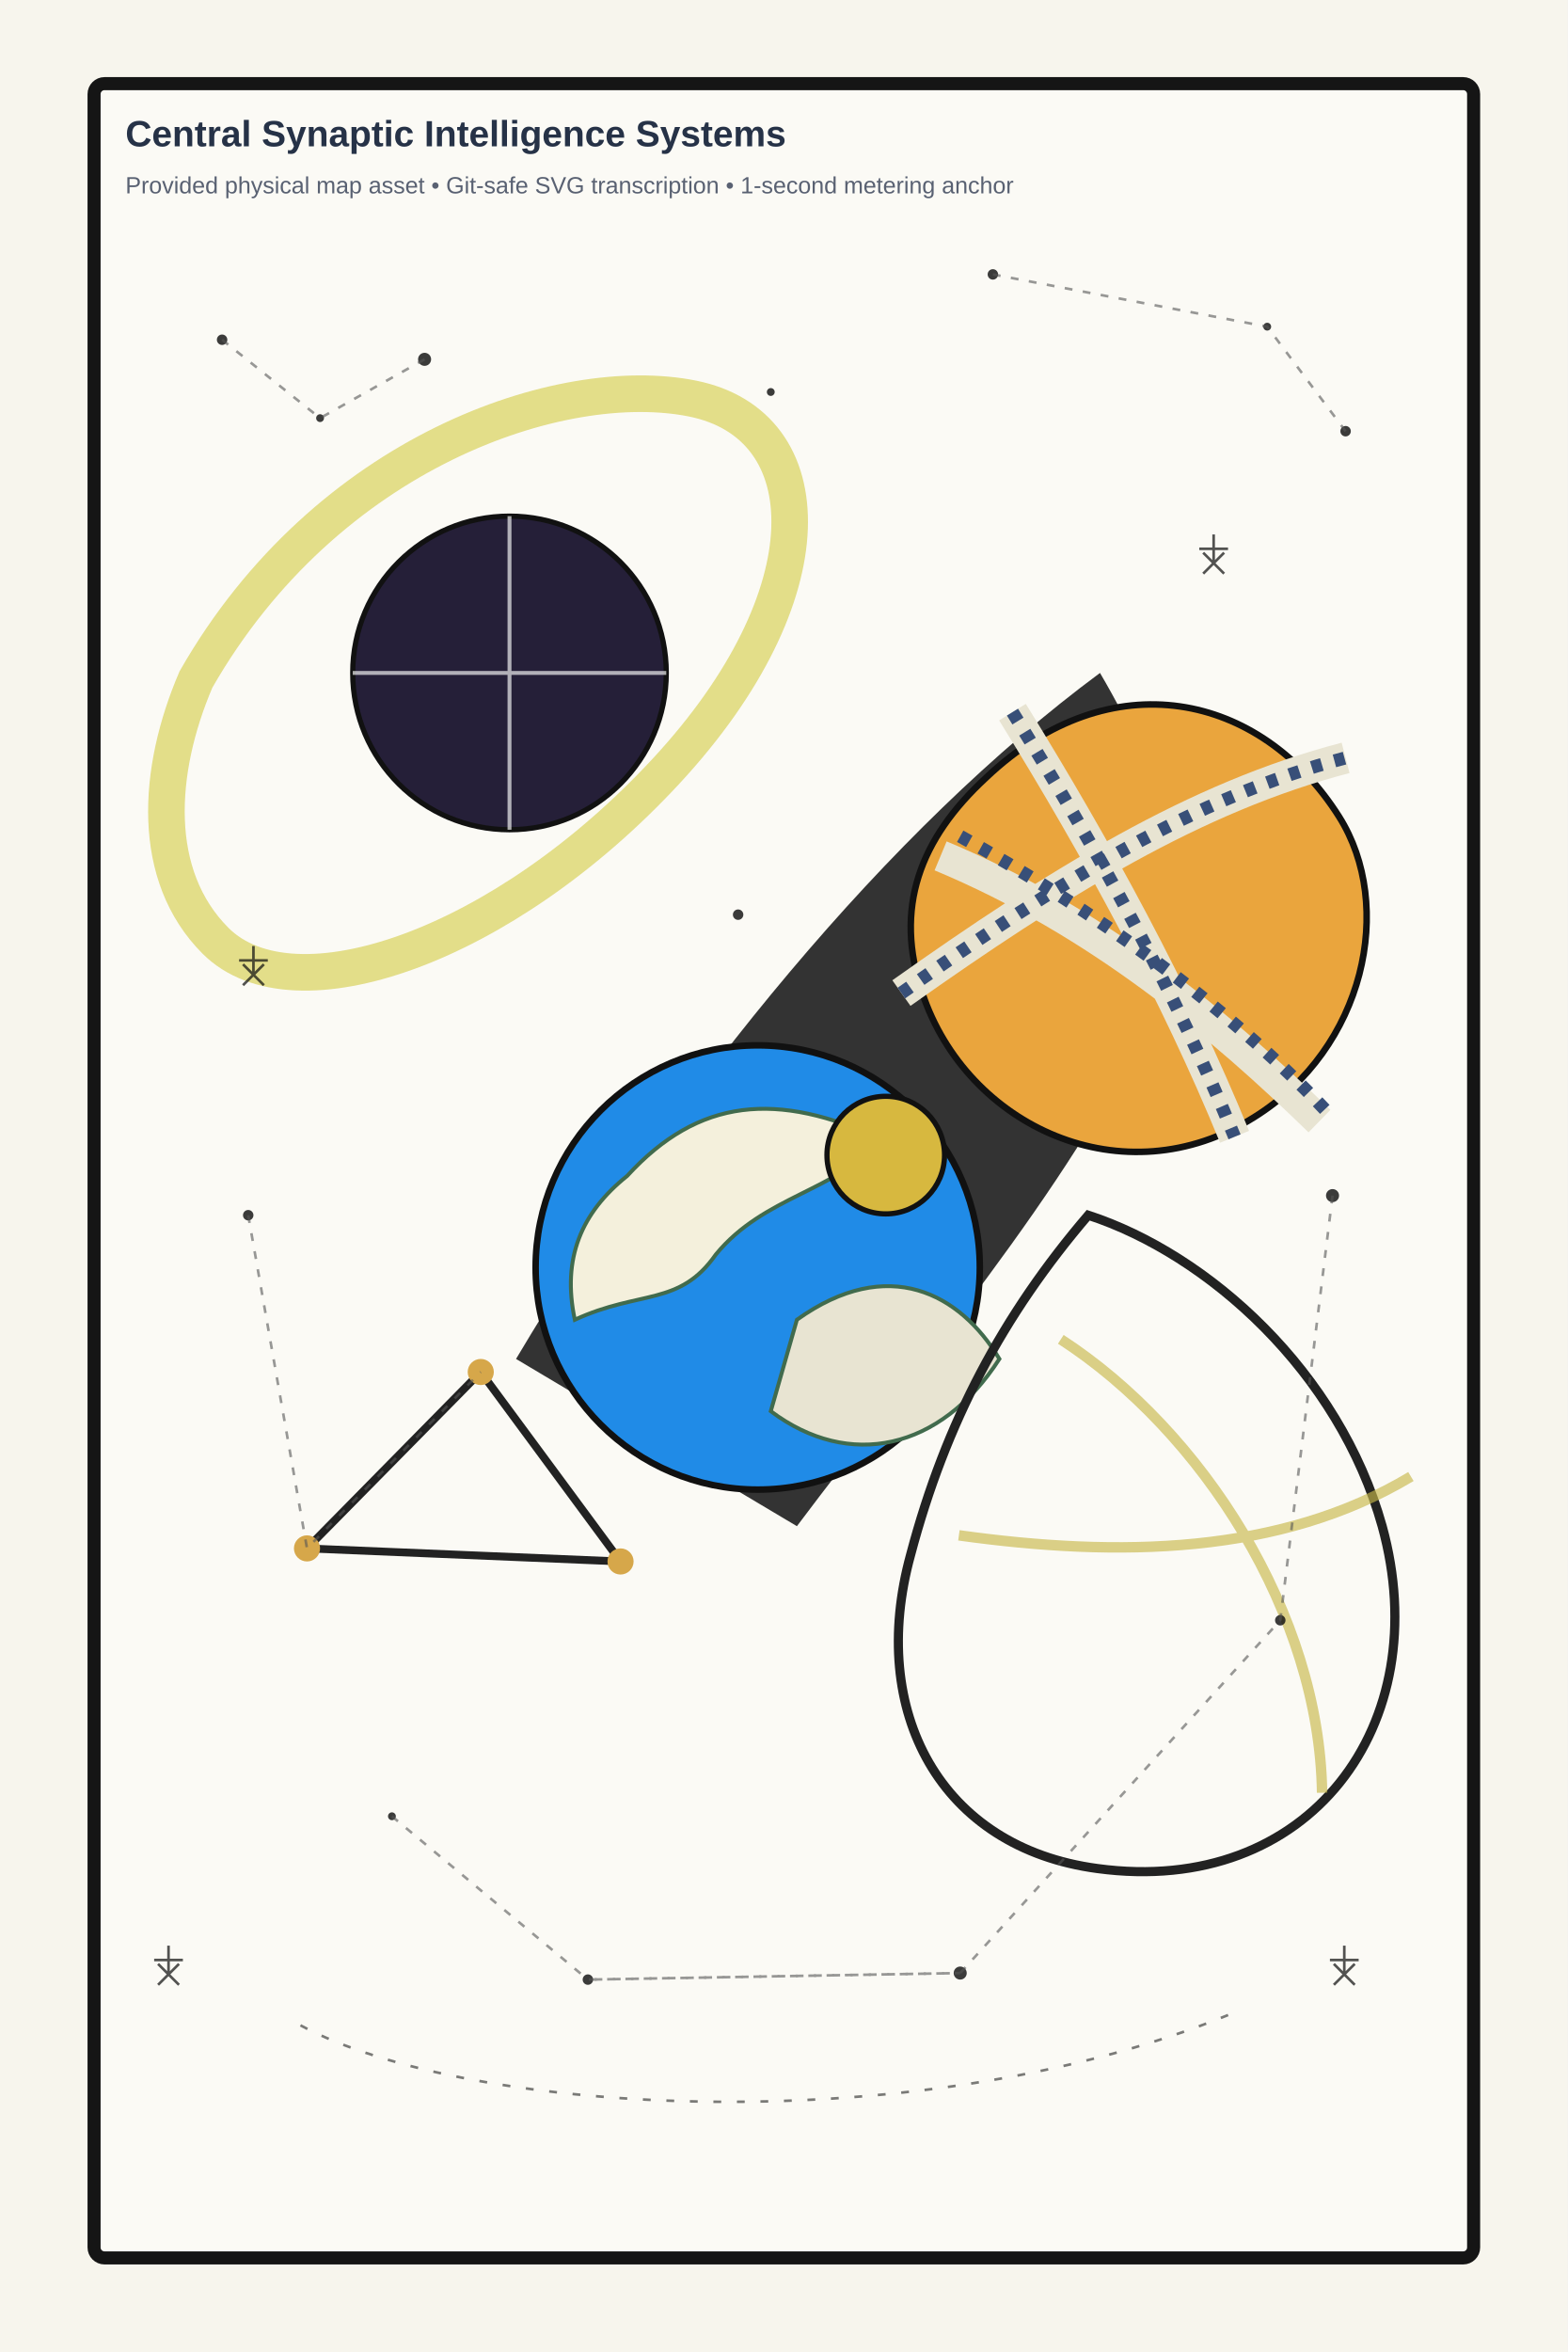
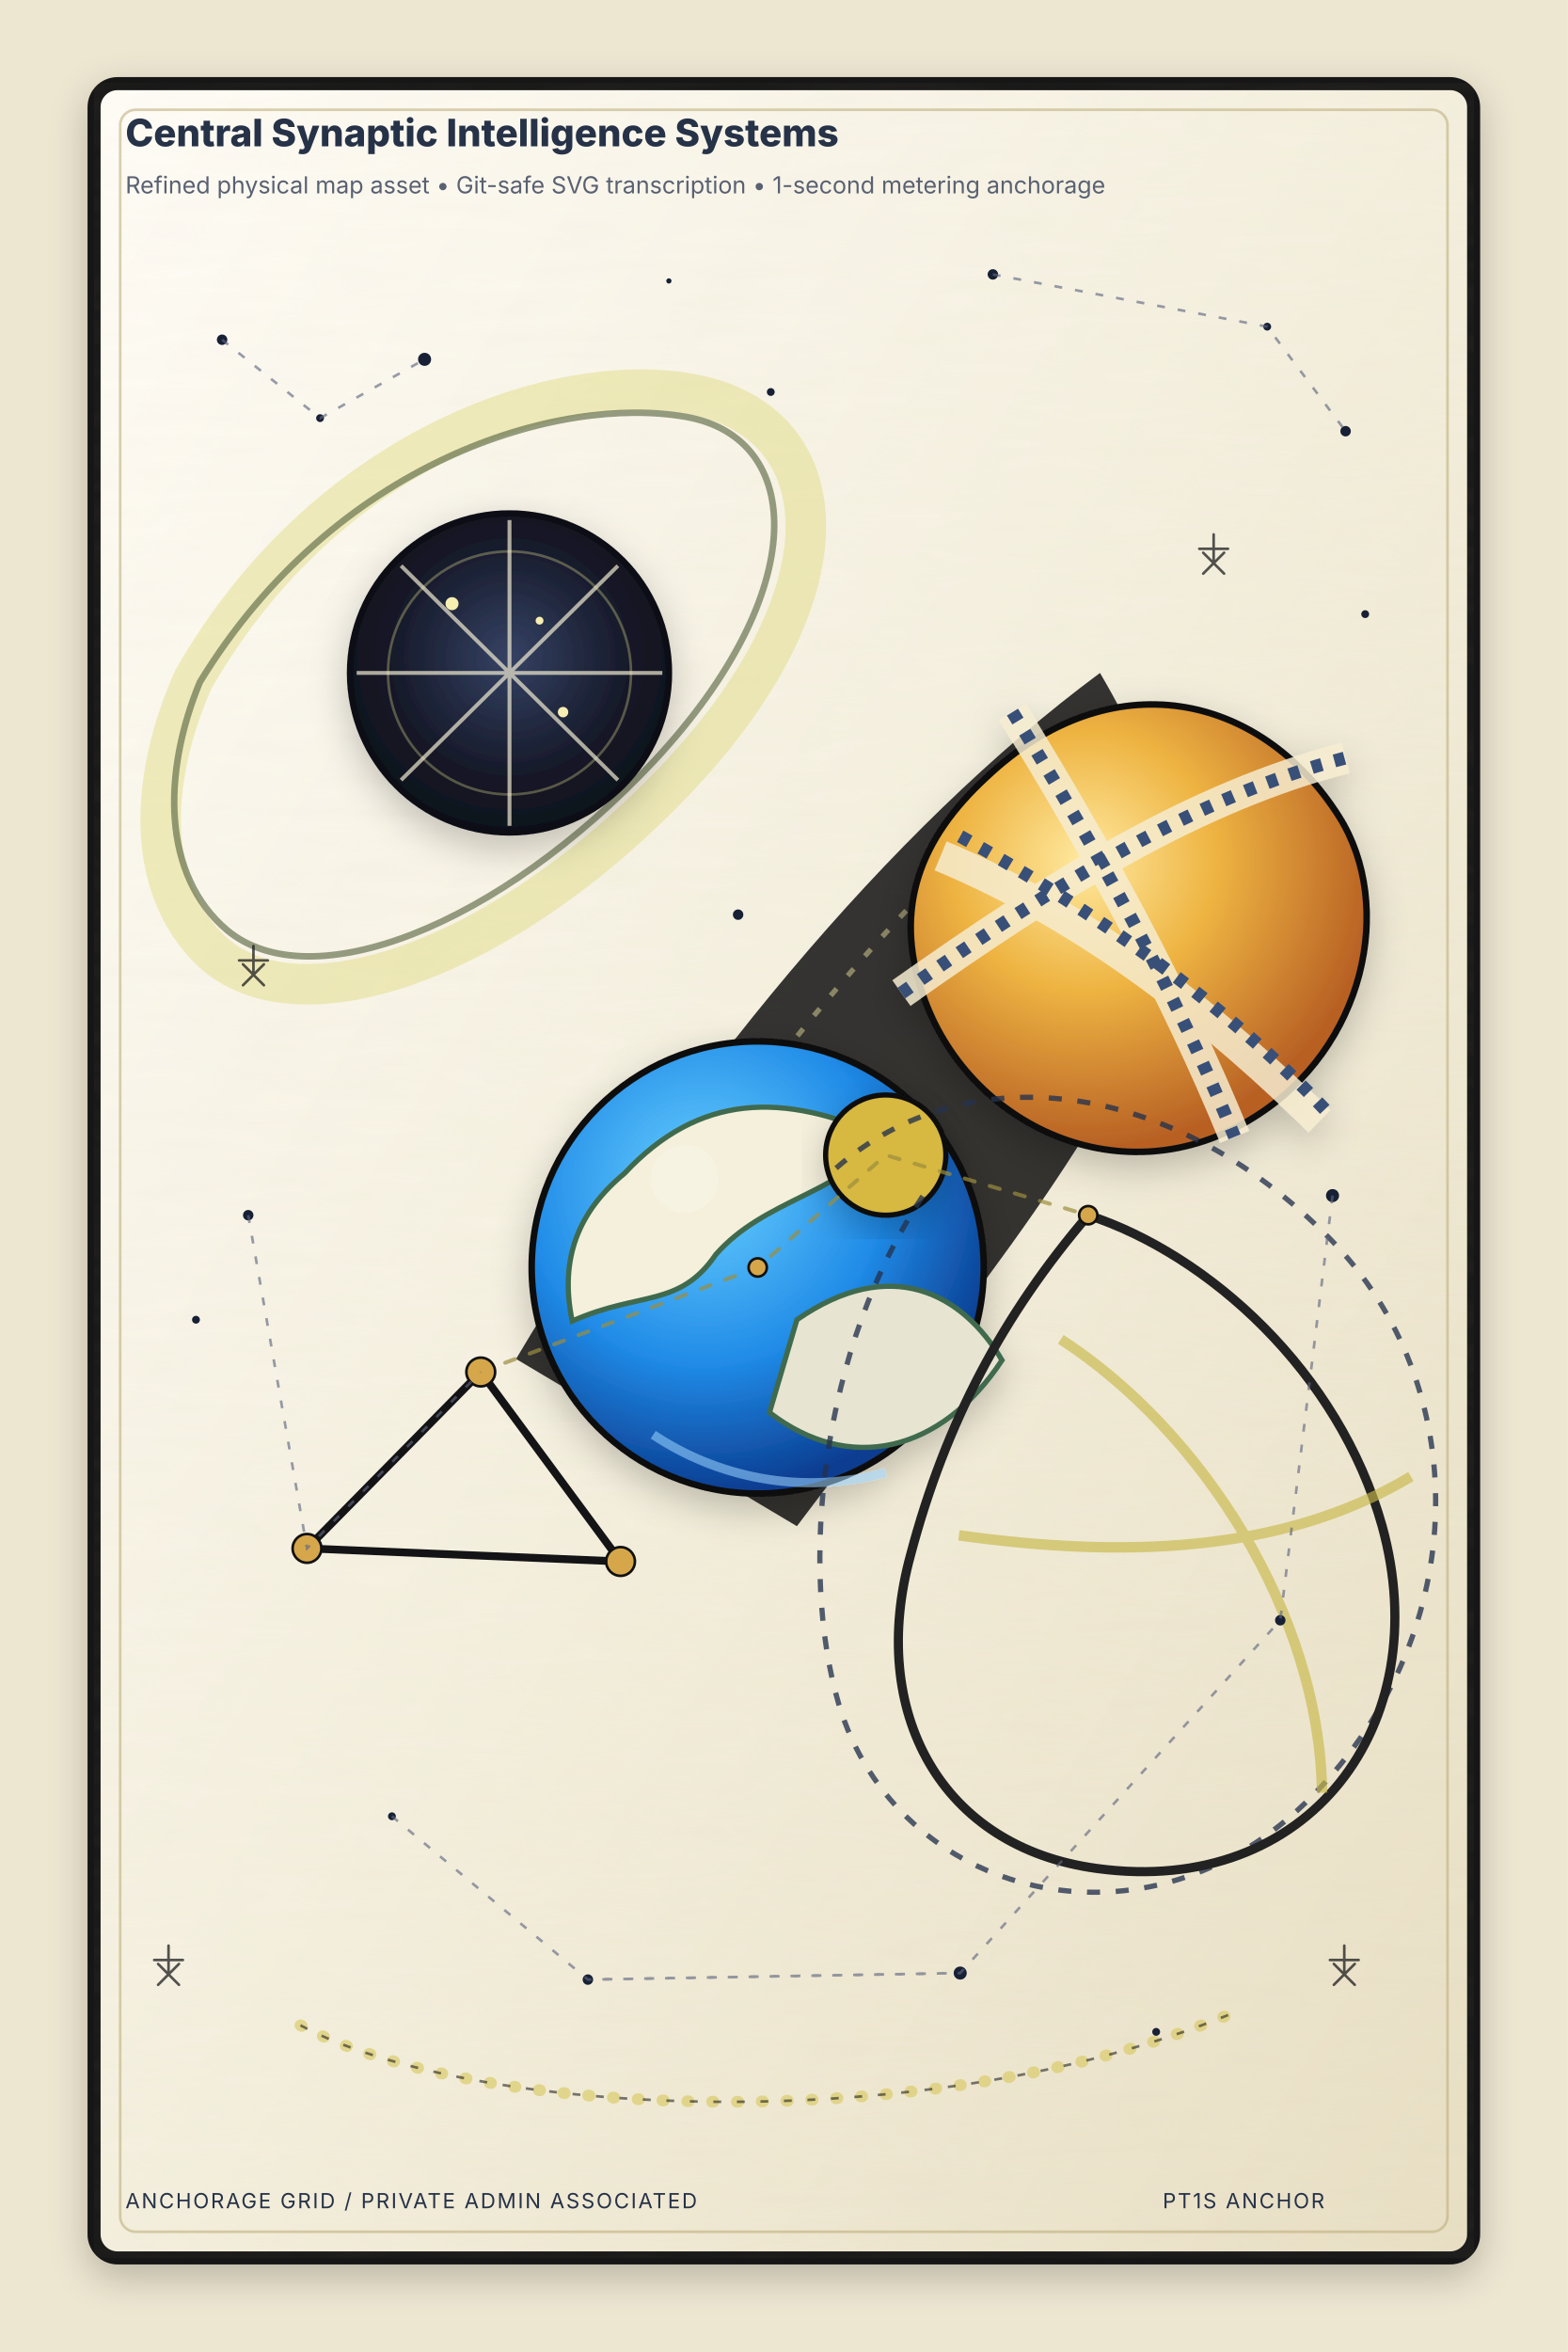
<svg xmlns="http://www.w3.org/2000/svg" viewBox="0 0 1200 1800" role="img" aria-labelledby="title desc">
-   <rect width="1200" height="1800" fill="#f7f5ed" />
-   <rect x="72" y="64" width="1056" height="1664" rx="8" fill="#fbfaf5" stroke="#151515" stroke-width="10" />
-   <path d="M230 1550 C360 1620 710 1640 950 1538" fill="none" stroke="#111" stroke-width="2" stroke-dasharray="6 12" opacity=".55" />
-   <path d="M150 520 C250 345 430 285 530 305 C630 325 635 455 510 590 C385 725 225 780 165 720 C115 670 120 590 150 520 Z" fill="none" stroke="#d9d260" stroke-width="28" opacity=".72" />
-   <circle cx="390" cy="515" r="120" fill="#251f38" stroke="#111" stroke-width="4" />
-   <path d="M390 395 L390 635 M270 515 L510 515" stroke="#eee" stroke-width="3" opacity=".7" />
-   <path d="M395 1040 C520 830 680 635 842 515 C892 600 920 688 878 782 C820 908 700 1048 610 1168 Z" fill="#111" opacity=".85" />
-   <circle cx="580" cy="970" r="170" fill="#208be7" stroke="#111" stroke-width="5" />
-   <path d="M480 900 C535 840 595 835 675 872 C640 912 585 915 548 960 C520 1000 490 987 440 1010 C430 963 445 928 480 900 Z" fill="#f4f0dc" stroke="#416b4d" stroke-width="3" />
-   <path d="M610 1010 C680 960 735 990 765 1040 C720 1110 650 1125 590 1080 Z" fill="#e8e4d2" stroke="#416b4d" stroke-width="3" />
-   <path d="M755 595 C850 505 965 530 1025 625 C1068 693 1045 802 960 855 C860 918 740 862 706 760 C684 695 704 642 755 595 Z" fill="#eaa53d" stroke="#111" stroke-width="5" />
-   <path d="M720 655 C840 705 934 784 1010 858 M775 545 C840 650 900 760 945 870 M690 760 C810 675 915 610 1030 580" fill="none" stroke="#e8e4d2" stroke-width="24" />
-   <path d="M735 640 C835 695 940 770 1015 850 M775 545 C840 650 900 760 945 870 M690 760 C810 675 915 610 1030 580" fill="none" stroke="#384f78" stroke-width="10" stroke-dasharray="8 10" />
-   <circle cx="678" cy="884" r="45" fill="#d7b83f" stroke="#111" stroke-width="4" />
+   <defs>
+     <linearGradient id="paper" x1="0" y1="0" x2="1" y2="1">
+       <stop offset="0" stop-color="#fffdf7" />
+       <stop offset="0.48" stop-color="#f5f0df" />
+       <stop offset="1" stop-color="#e8dfc4" />
+     </linearGradient>
+     <radialGradient id="void" cx="50%" cy="45%" r="70%">
+       <stop offset="0" stop-color="#354264" />
+       <stop offset="0.55" stop-color="#151827" />
+       <stop offset="1" stop-color="#090a11" />
+     </radialGradient>
+     <radialGradient id="earthGlow" cx="38%" cy="32%" r="68%">
+       <stop offset="0" stop-color="#69d0ff" />
+       <stop offset="0.58" stop-color="#208be7" />
+       <stop offset="1" stop-color="#0b3d91" />
+     </radialGradient>
+     <radialGradient id="sunCore" cx="38%" cy="35%" r="64%">
+       <stop offset="0" stop-color="#ffe99f" />
+       <stop offset="0.45" stop-color="#eeb442" />
+       <stop offset="1" stop-color="#b86124" />
+     </radialGradient>
+     <filter id="softShadow" x="-20%" y="-20%" width="140%" height="140%">
+       <feDropShadow dx="0" dy="10" stdDeviation="14" flood-color="#17130c" flood-opacity="0.22" />
+     </filter>
+     <filter id="paperGrain" x="0" y="0" width="100%" height="100%">
+       <feTurbulence type="fractalNoise" baseFrequency="0.012 0.08" numOctaves="2" seed="41" result="noise" />
+       <feColorMatrix in="noise" type="matrix" values="0 0 0 0 0.62 0 0 0 0 0.55 0 0 0 0 0.38 0 0 0 .16 0" />
+     </filter>
+     <style>
+       .ink{stroke:#141416;stroke-linecap:round;stroke-linejoin:round}.label{font-family:Inter, system-ui, Segoe UI, Arial, sans-serif}.caption{letter-spacing:.08em;text-transform:uppercase}.small-star{fill:#172034}.gold{stroke:#cdb84e}.nav{stroke:#5f6680;stroke-dasharray:6 10}.fine{stroke-width:2}.route{fill:none;stroke:#d8ca64;stroke-width:9;stroke-linecap:round;stroke-dasharray:1 18}.orbit{fill:none;stroke:#24324d;stroke-width:4;stroke-dasharray:10 12;opacity:.78}
+     </style>
+   </defs>
+   <rect width="1200" height="1800" fill="#ede6d1" />
+   <rect x="72" y="64" width="1056" height="1664" rx="18" fill="url(#paper)" stroke="#151515" stroke-width="10" filter="url(#softShadow)" />
+   <rect x="92" y="84" width="1016" height="1624" rx="12" fill="none" stroke="#b9aa74" stroke-width="2" opacity=".55" />
+   <rect x="72" y="64" width="1056" height="1664" rx="18" fill="transparent" filter="url(#paperGrain)" opacity=".42" />
+   <path d="M148 520 C252 338 436 280 536 303 C644 328 650 458 516 598 C382 738 222 792 158 724 C110 673 116 592 148 520 Z" fill="none" stroke="#d9d260" stroke-width="31" opacity=".36" />
+   <path d="M153 522 C257 352 428 302 525 319 C616 335 622 452 501 582 C382 709 238 765 174 712 C124 670 124 592 153 522 Z" fill="none" stroke="#5d6a45" stroke-width="5" opacity=".65" />
+   <g filter="url(#softShadow)">
+     <circle cx="390" cy="515" r="122" fill="url(#void)" stroke="#101013" stroke-width="5" />
+     <circle cx="390" cy="515" r="93" fill="none" stroke="#dfd88b" stroke-width="2" opacity=".34" />
+     <path d="M390 398 L390 632 M273 515 L507 515 M307 433 L473 597 M473 433 L307 597" stroke="#f6f0d6" stroke-width="3" opacity=".68" />
+     <circle cx="346" cy="462" r="5" fill="#f7eeb2" />
+     <circle cx="431" cy="545" r="4" fill="#f7eeb2" />
+     <circle cx="413" cy="475" r="3" fill="#f7eeb2" />
+   </g>
+   <path d="M395 1040 C520 830 680 635 842 515 C892 600 920 688 878 782 C820 908 700 1048 610 1168 Z" fill="#111" opacity=".84" />
+   <path d="M441 1040 C548 854 690 682 833 566" fill="none" stroke="#e9df9c" stroke-width="4" stroke-dasharray="7 13" opacity=".48" />
+   <g filter="url(#softShadow)">
+     <circle cx="580" cy="970" r="173" fill="url(#earthGlow)" stroke="#111" stroke-width="5" />
+     <path d="M478 898 C535 837 599 835 678 871 C642 914 585 918 548 960 C520 1001 490 988 438 1011 C428 963 443 927 478 898 Z" fill="#f4f0dc" stroke="#416b4d" stroke-width="4" />
+     <path d="M610 1010 C682 960 737 990 767 1041 C720 1112 650 1128 589 1081 Z" fill="#e8e4d2" stroke="#416b4d" stroke-width="4" />
+     <path d="M500 1098 C548 1130 612 1145 678 1127" fill="none" stroke="#9dd5ff" stroke-width="7" opacity=".55" />
+     <circle cx="524" cy="902" r="26" fill="#ffffff" opacity=".17" />
+   </g>
+   <g filter="url(#softShadow)">
+     <path d="M755 595 C850 505 965 530 1025 625 C1068 693 1045 802 960 855 C860 918 740 862 706 760 C684 695 704 642 755 595 Z" fill="url(#sunCore)" stroke="#111" stroke-width="5" />
+     <path d="M720 655 C840 705 934 784 1010 858 M775 545 C840 650 900 760 945 870 M690 760 C810 675 915 610 1030 580" fill="none" stroke="#f5ecd0" stroke-width="24" opacity=".84" />
+     <path d="M735 640 C835 695 940 770 1015 850 M775 545 C840 650 900 760 945 870 M690 760 C810 675 915 610 1030 580" fill="none" stroke="#384f78" stroke-width="10" stroke-dasharray="8 10" />
+   </g>
+   <circle cx="678" cy="884" r="46" fill="#d7b83f" stroke="#111" stroke-width="4" filter="url(#softShadow)" />
+   <path class="orbit" d="M640 894 C738 808 895 823 1018 948 C1128 1060 1128 1248 1005 1374 C878 1504 686 1452 642 1304 C612 1203 626 1032 710 910" />
  <path d="M833 930 C925 960 1025 1050 1058 1168 C1100 1320 1002 1452 840 1430 C720 1414 664 1310 697 1190 C724 1088 768 1006 833 930 Z" fill="none" stroke="#222" stroke-width="7" />
  <path d="M812 1025 C920 1095 1010 1235 1012 1372 M734 1175 C856 1192 980 1190 1080 1130" fill="none" stroke="#c7b84a" stroke-width="8" opacity=".65" />
-   <path d="M235 1185 L368 1050 L475 1195 Z" fill="none" stroke="#222" stroke-width="6" />
-   <circle cx="235" cy="1185" r="10" fill="#d6a74a" />
-   <circle cx="368" cy="1050" r="10" fill="#d6a74a" />
-   <circle cx="475" cy="1195" r="10" fill="#d6a74a" />
-   <g fill="#111" opacity=".82">
+   <g class="ink" fill="none">
+     <path d="M235 1185 L368 1050 L475 1195 Z" stroke-width="6" />
+     <path d="M368 1050 L580 970 L678 884 L833 930" stroke="#9b8d3f" stroke-width="3" stroke-dasharray="8 12" opacity=".7" />
+   </g>
+   <g fill="#d6a74a" stroke="#111" stroke-width="2">
+     <circle cx="235" cy="1185" r="11" />
+     <circle cx="368" cy="1050" r="11" />
+     <circle cx="475" cy="1195" r="11" />
+     <circle cx="580" cy="970" r="7" />
+     <circle cx="833" cy="930" r="7" />
+   </g>
+   <path class="route" d="M230 1550 C360 1620 710 1640 950 1538" opacity=".65" />
+   <path d="M230 1550 C360 1620 710 1640 950 1538" fill="none" stroke="#111" stroke-width="2" stroke-dasharray="6 12" opacity=".55" />
+   <g class="small-star">
    <circle cx="170" cy="260" r="4" />
    <circle cx="245" cy="320" r="3" />
    <circle cx="325" cy="275" r="5" />
    <circle cx="760" cy="210" r="4" />
    <circle cx="1030" cy="330" r="4" />
    <circle cx="1020" cy="915" r="5" />
    <circle cx="980" cy="1240" r="4" />
    <circle cx="735" cy="1510" r="5" />
    <circle cx="450" cy="1515" r="4" />
    <circle cx="300" cy="1390" r="3" />
    <circle cx="970" cy="250" r="3" />
    <circle cx="590" cy="300" r="3" />
    <circle cx="565" cy="700" r="4" />
    <circle cx="190" cy="930" r="4" />
+     <circle cx="885" cy="1555" r="3" />
+     <circle cx="150" cy="1010" r="3" />
+     <circle cx="1045" cy="470" r="3" />
+     <circle cx="512" cy="215" r="2" />
  </g>
-   <g stroke="#555" stroke-width="2" stroke-dasharray="6 8" opacity=".6" fill="none">
+   <g class="nav fine" fill="none" opacity=".64">
    <path d="M170 260 L245 320 L325 275" />
    <path d="M760 210 L970 250 L1030 330" />
    <path d="M1020 915 L980 1240 L735 1510 L450 1515" />
    <path d="M300 1390 L450 1515 L735 1510" />
    <path d="M190 930 L235 1185 L368 1050" />
  </g>
-   <g stroke="#111" stroke-width="2" opacity=".72">
+   <g class="ink" stroke-width="2" opacity=".72">
    <path d="M140 1500 l-22 0 m11 -11 l0 22 m-8 -8 l16 16 m0 -16 l-16 16" />
    <path d="M1040 1500 l-22 0 m11 -11 l0 22 m-8 -8 l16 16 m0 -16 l-16 16" />
    <path d="M940 420 l-22 0 m11 -11 l0 22 m-8 -8 l16 16 m0 -16 l-16 16" />
    <path d="M205 735 l-22 0 m11 -11 l0 22 m-8 -8 l16 16 m0 -16 l-16 16" />
  </g>
-   <text x="96" y="112" fill="#263247" font-family="system-ui, Segoe UI, Arial" font-size="28" font-weight="700">Central Synaptic Intelligence Systems</text>
-   <text x="96" y="148" fill="#596172" font-family="system-ui, Segoe UI, Arial" font-size="18">Provided physical map asset • Git-safe SVG transcription • 1-second metering anchor</text>
+   <g class="label">
+     <text x="96" y="112" fill="#263247" font-size="29" font-weight="800">Central Synaptic Intelligence Systems</text>
+     <text x="96" y="148" fill="#596172" font-size="18">Refined physical map asset • Git-safe SVG transcription • 1-second metering anchorage</text>
+     <text x="96" y="1690" fill="#263247" font-size="16" class="caption">ANCHORAGE GRID / PRIVATE ADMIN ASSOCIATED</text>
+     <text x="890" y="1690" fill="#263247" font-size="16" class="caption">PT1S ANCHOR</text>
+   </g>
</svg>
